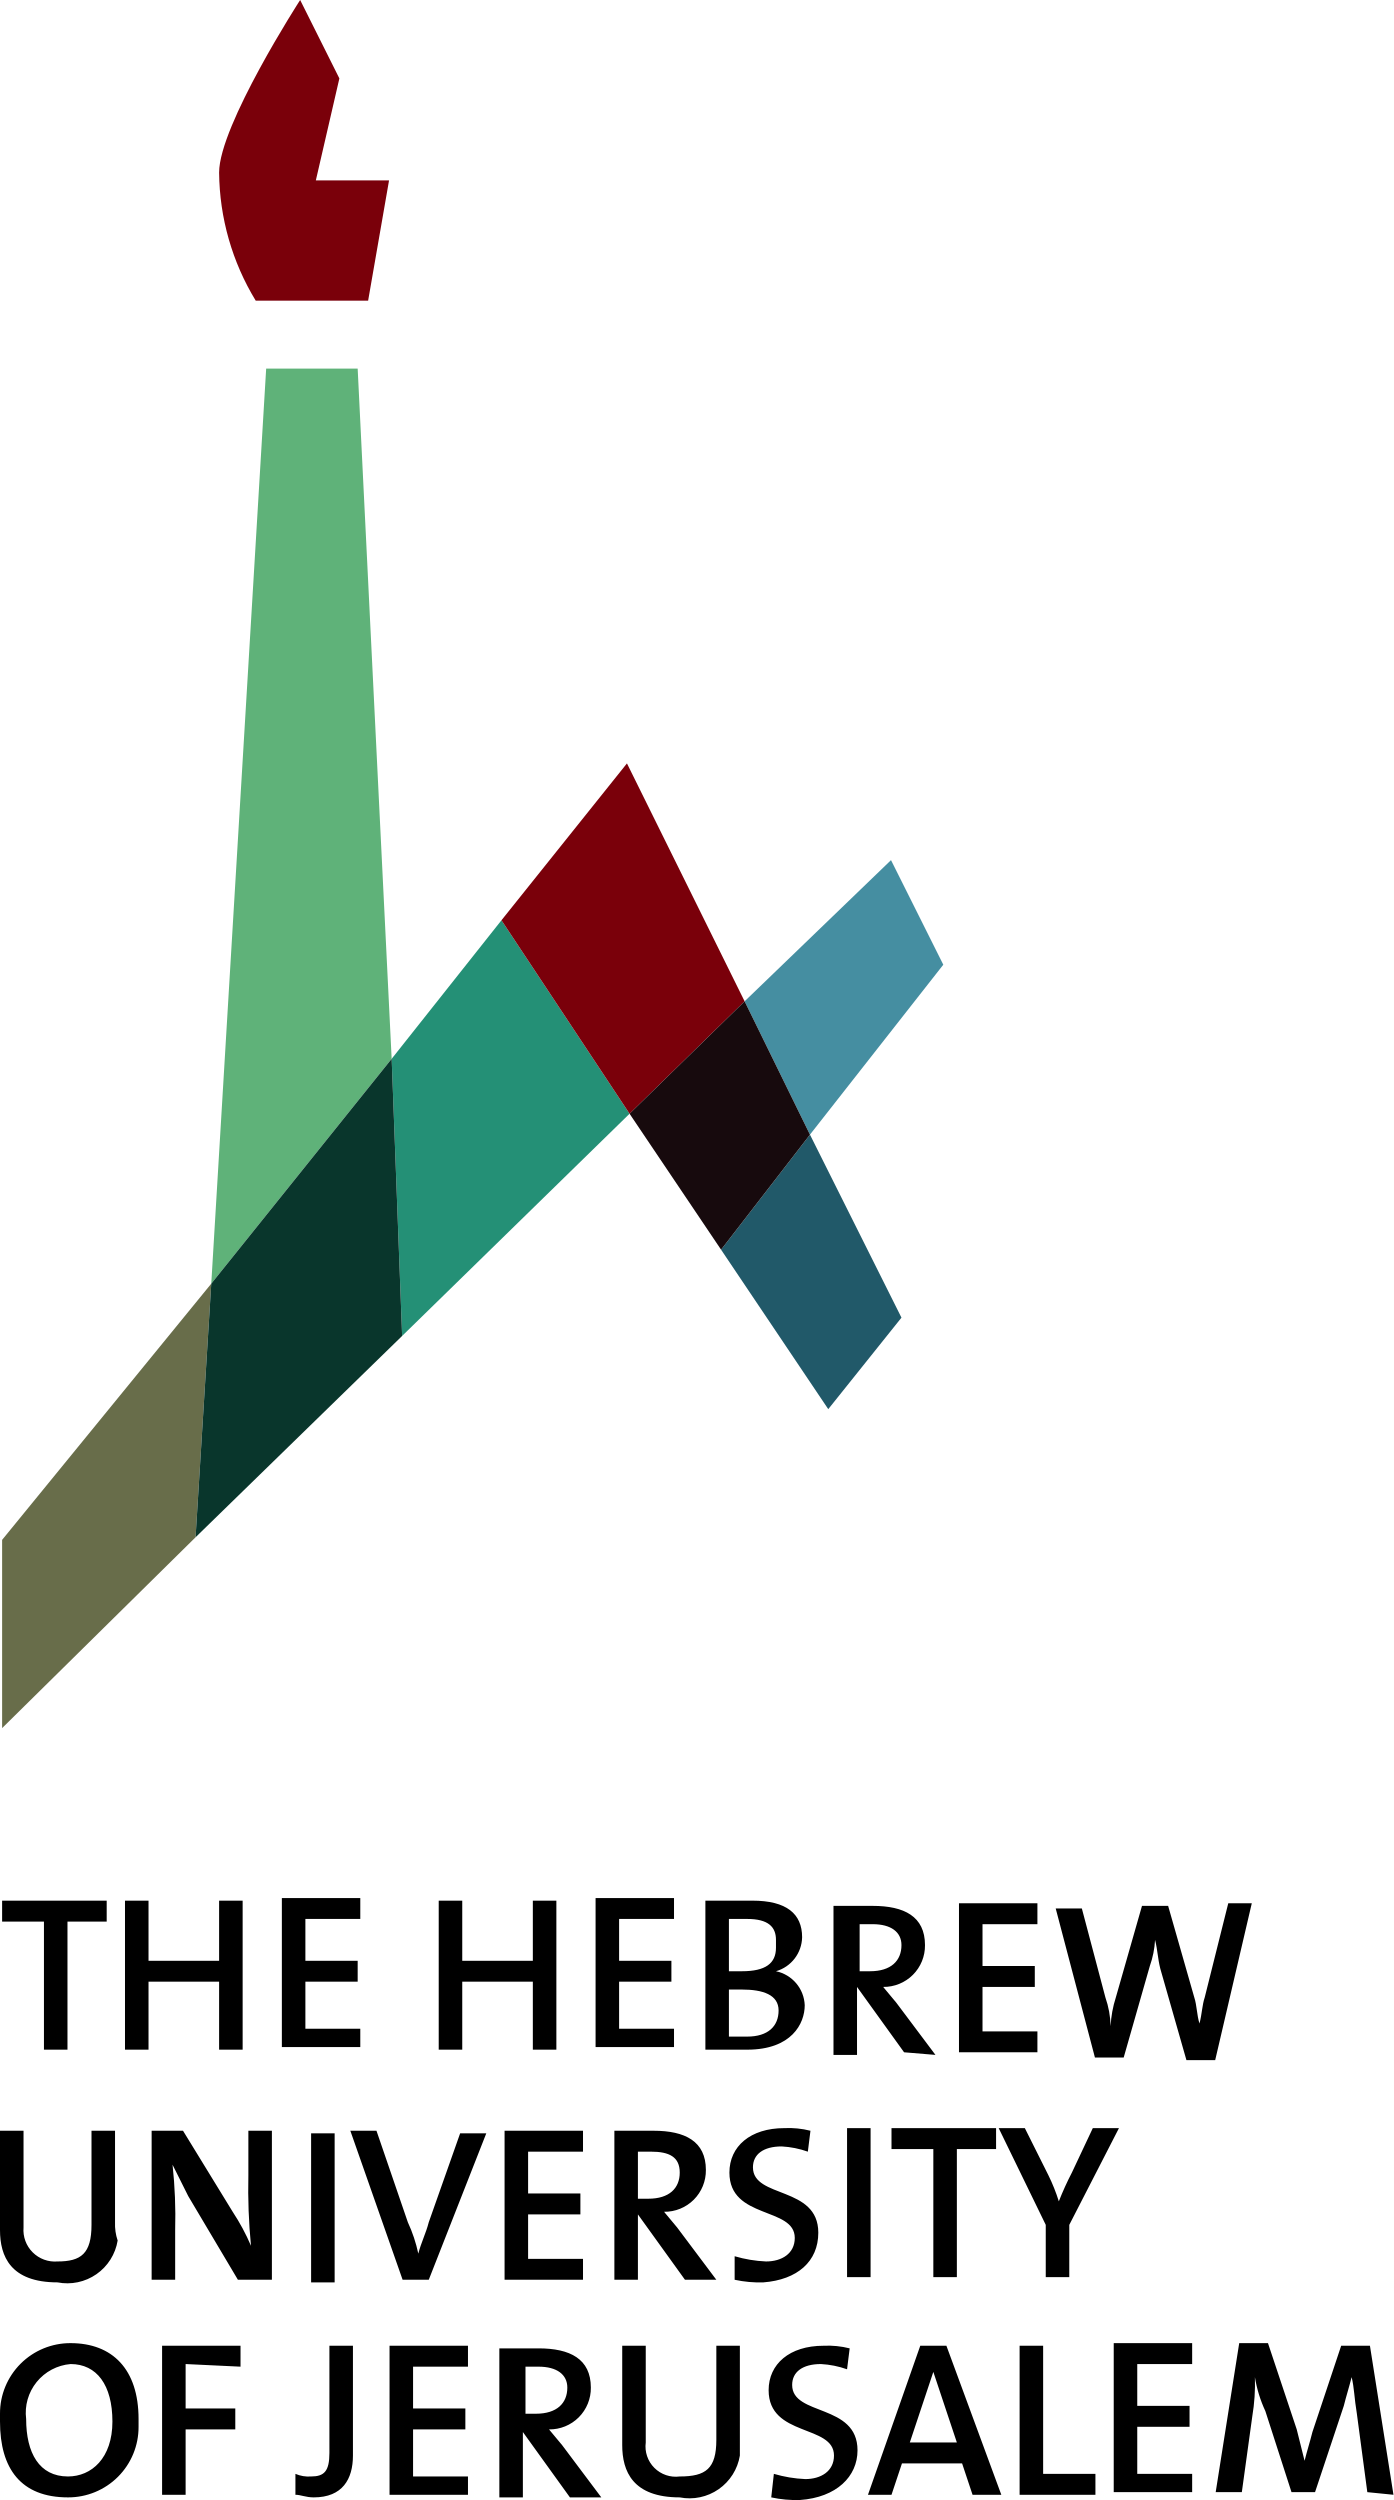
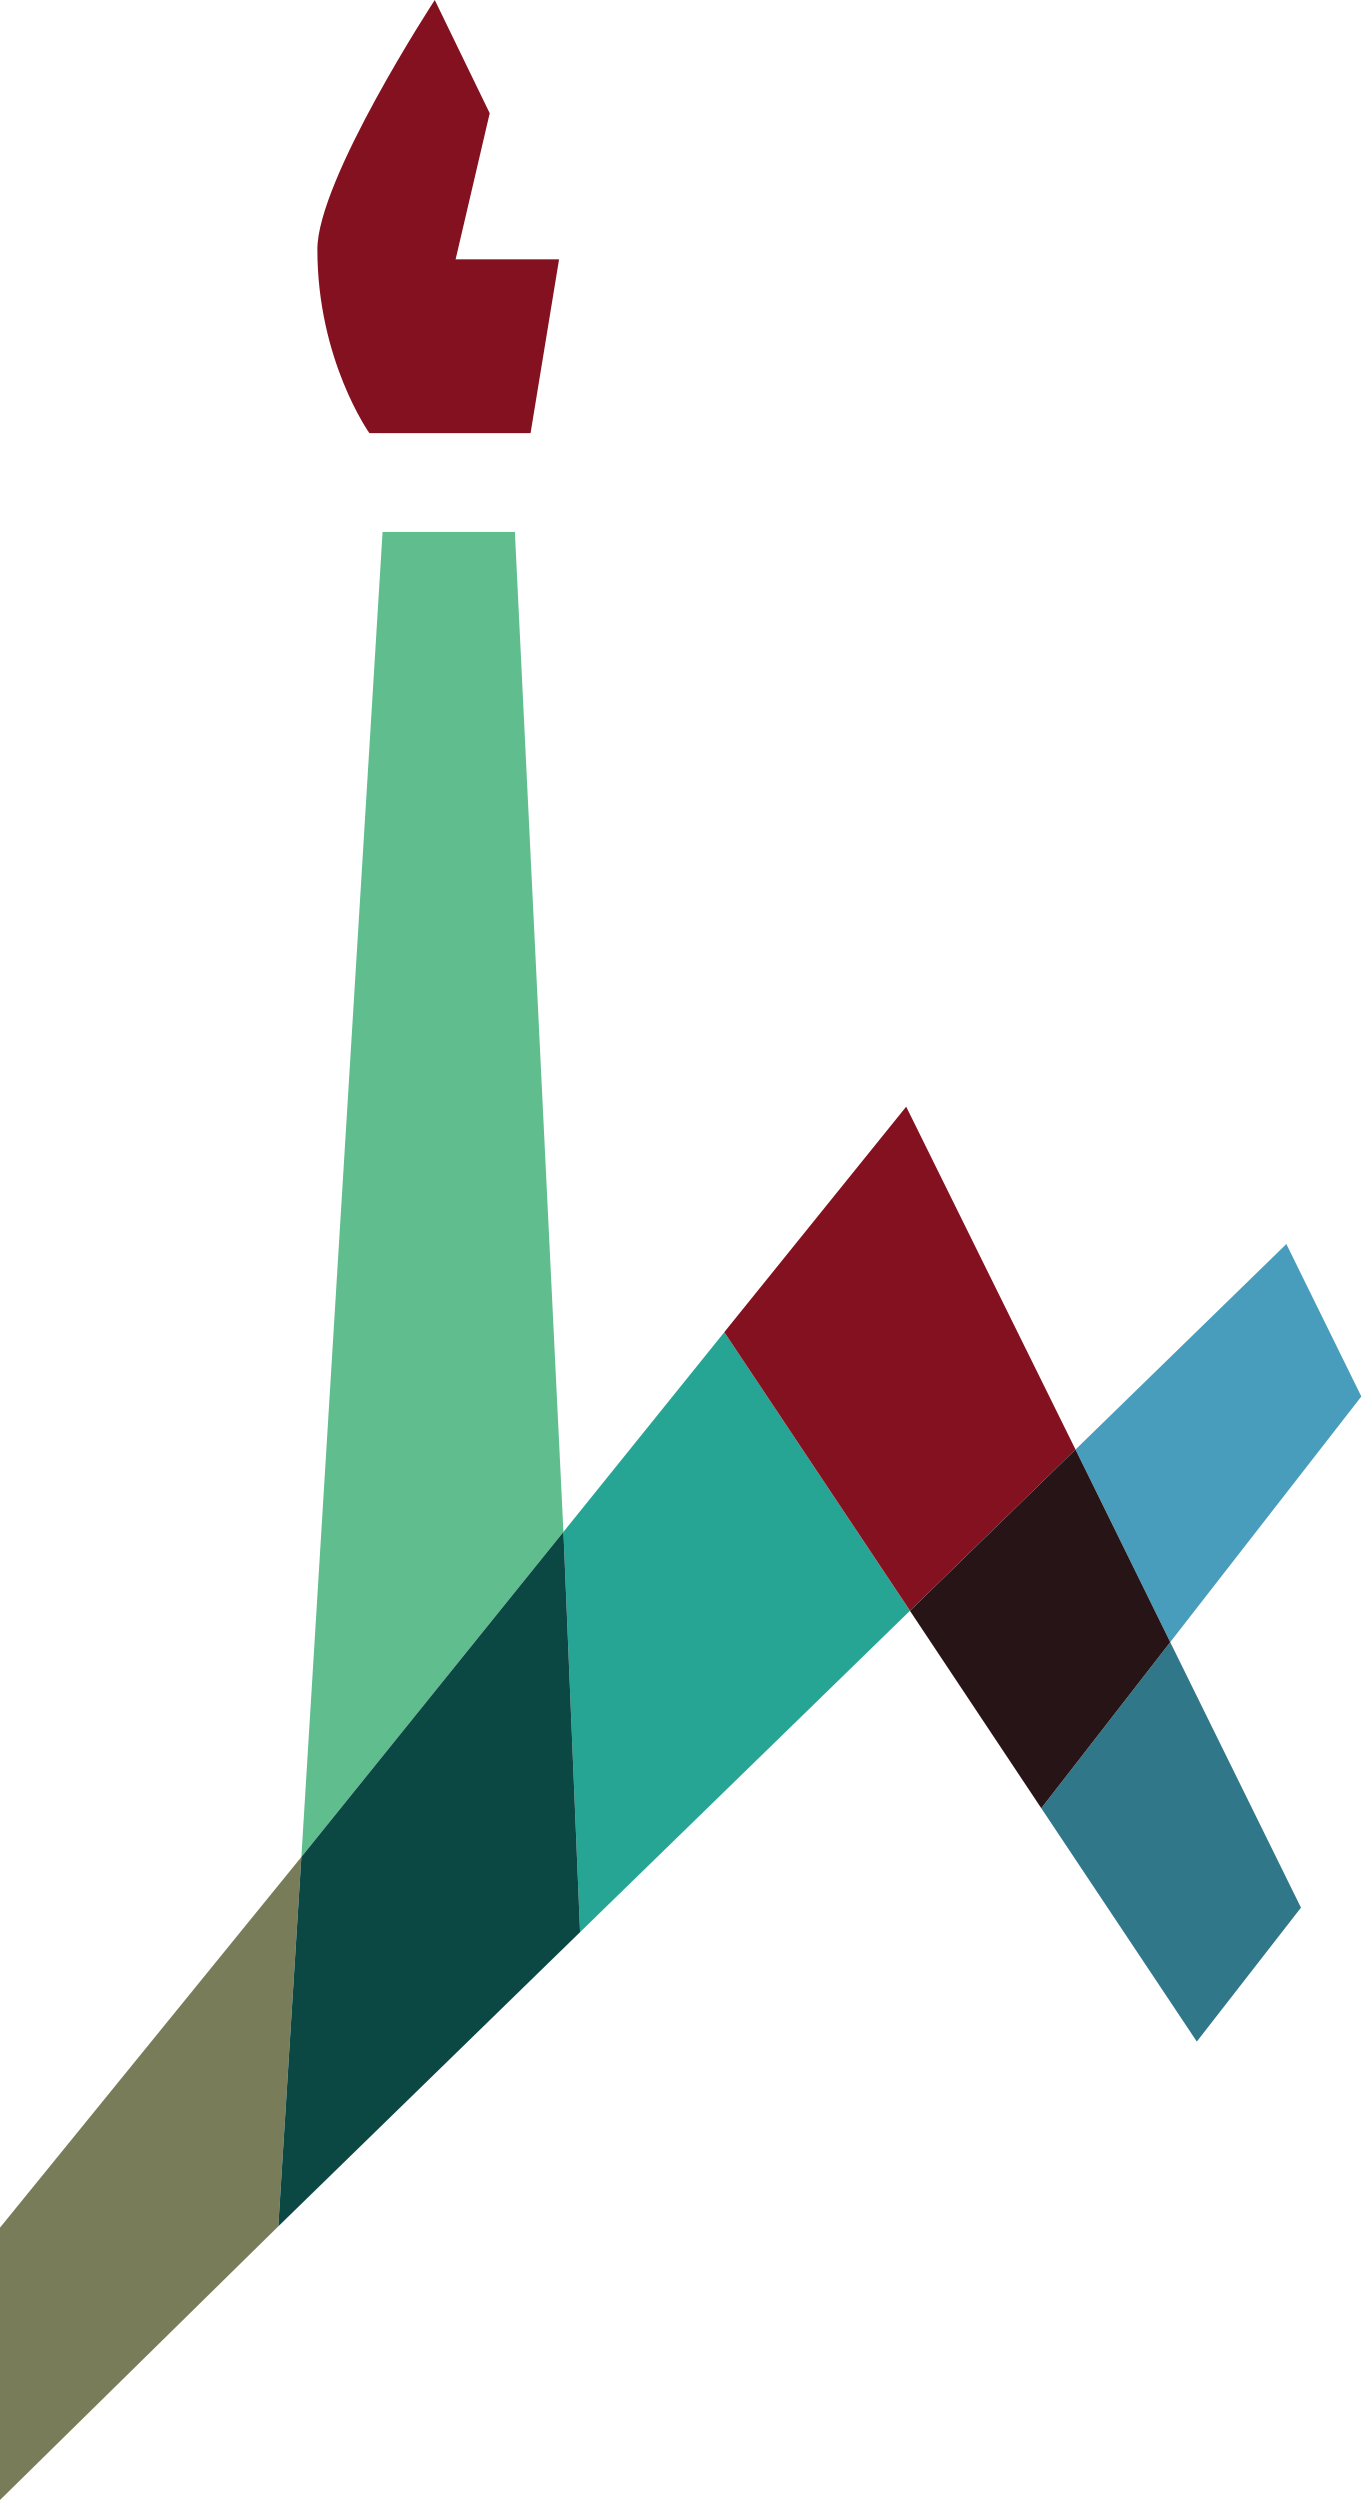
- <svg xmlns="http://www.w3.org/2000/svg" width="53.3" height="95.625" viewBox="0 0 53.3 95.625">
-   <g id="HUJI_Hebrew_University_of_Jerusalem" data-name="HUJI Hebrew University of Jerusalem" transform="translate(-22.919 -50)">
-     <path id="Path_3" data-name="Path 3" d="M121.219,117.425l-.9-5.7h-1.1l-1.1,3.3c-.1.4-.2.7-.3,1.1h0l-.3-1.2-1.1-3.3h-1.1l-.9,5.7h1l.4-2.9a7.568,7.568,0,0,0,.1-1.5h0a4.951,4.951,0,0,0,.4,1.3l1,3.1h.9l1.1-3.3c.1-.4.2-.7.3-1.1h0c.1.4.1.8.2,1.4l.4,3Zm-7.7,0v-.8h-2.1v-1.8h2v-.8h-2v-1.6h2.1v-.8h-3v5.7h3Zm-3.7,0v-.8h-2v-4.9h-.9v5.7h2.9Zm-5.3-2h-1.8l.6-1.8.3-.9h0l.3.9Zm1.7,2-2.1-5.7h-1l-.67,1.91-1.33,3.79h.9l.4-1.2h2.3l.4,1.2Zm-5.5-1.7c0-1.8-2.5-1.3-2.5-2.5,0-.5.4-.8,1.1-.8a3.553,3.553,0,0,1,1,.2l.1-.8a3.4,3.4,0,0,0-1-.1c-1.3,0-2.1.7-2.1,1.7,0,1.8,2.5,1.3,2.5,2.5,0,.6-.5.9-1.1.9a5.019,5.019,0,0,1-1.2-.2l-.1.9a4.485,4.485,0,0,0,1.1.1c1.4-.1,2.2-.9,2.2-1.9m-4.5-.5v-3.5h-.9v3.6c0,1.1-.4,1.4-1.4,1.4a1.158,1.158,0,0,1-1.3-1.3v-3.7h-.9v3.8c0,1,.4,2,2.2,2a1.951,1.951,0,0,0,2.3-1.6c0-.3,0-.5,0-.7m-6.6-1.9c0,.6-.4,1-1.2,1h-.4v-1.8h.5c.7,0,1.1.3,1.1.8m1.3,4.2-1.5-2-.5-.6a1.58,1.58,0,0,0,1.6-1.6c0-1.1-.8-1.5-2-1.5h-1.5v5.7h.9v-2.5h0l1.8,2.5Zm-5.1,0v-.8h-2.1v-1.8h2v-.8h-2v-1.6h2.1v-.8h-3v5.7h3Zm-4.4-1.6v-4.2h-.9v4.1c0,.7-.2.9-.7.9a1.268,1.268,0,0,1-.6-.1v.8c.2,0,.4.1.7.1,1.1,0,1.5-.7,1.5-1.6m-4.3-3.4v-.8h-3v5.7h.9v-2.5h1.9v-.8h-1.9v-1.7Zm-4.9,2.1c0,1.4-.8,2.1-1.7,2.1-1.1,0-1.6-.9-1.6-2.2a1.871,1.871,0,0,1,1.7-2.1c1,0,1.6.8,1.6,2.2m1-.1c0-1.9-1-2.9-2.6-2.9a2.689,2.689,0,0,0-2.7,2.7v.3c0,1.8.8,2.9,2.6,2.9a2.689,2.689,0,0,0,2.7-2.7v-.3m37.5-11.124h-1l-.8,1.7a11.723,11.723,0,0,0-.5,1.1h0a6.9,6.9,0,0,0-.4-1l-.9-1.8h-1l1.8,3.7v2h.9v-2Zm-4.7.8v-.8h-4v.8h1.6v4.9h.9v-4.9Zm-4.8-.8h-.9v5.7h.9Zm-2,4c0-1.8-2.5-1.3-2.5-2.5,0-.5.4-.8,1.1-.8a3.553,3.553,0,0,1,1,.2l.1-.8a3.4,3.4,0,0,0-1-.1c-1.3,0-2.1.7-2.1,1.7,0,1.8,2.5,1.3,2.5,2.5,0,.6-.5.9-1.1.9a5.019,5.019,0,0,1-1.2-.2v.9a4.484,4.484,0,0,0,1.1.1c1.3-.1,2.1-.8,2.1-1.9m-5.3-2.3c0,.6-.4,1-1.2,1h-.4v-1.8h.5c.7,0,1.1.2,1.1.8m1.4,4.1-1.5-2-.5-.6a1.58,1.58,0,0,0,1.6-1.6c0-1.1-.8-1.5-2-1.5h-1.5v5.7h.9v-2.5h0l1.8,2.5Zm-5.1,0v-.8h-2.1v-1.7h2v-.8h-2v-1.6h2.1v-.8h-3v5.7h3Zm-3.7-5.6h-1l-1.2,3.4c-.1.4-.3.8-.4,1.2h0a5.638,5.638,0,0,0-.4-1.2l-1.2-3.5h-1l2,5.7h1Zm-5.8,0h-.9v5.7h.9Zm-2.4,5.6v-5.7h-.9v1.7a22.622,22.622,0,0,0,.1,2.7,8.264,8.264,0,0,0-.7-1.3l-1.9-3.1h-1.2v5.7h.9v-1.9a18.521,18.521,0,0,0-.1-2.5l.6,1.2,1.9,3.2h1.3Zm-6-2.2v-3.5h-.9v3.6c0,1.1-.4,1.4-1.3,1.4a1.206,1.206,0,0,1-1.3-1.3v-3.7h-.9v3.8c0,1,.4,2,2.2,2a1.951,1.951,0,0,0,2.3-1.6,1.952,1.952,0,0,1-.1-.7M115.8,94.8h-.9l-.9,3.6c-.1.3-.1.6-.2,1h0c-.1-.3-.1-.7-.2-1l-1-3.5h-1l-1,3.5a4.253,4.253,0,0,0-.2,1.1h0a3.6,3.6,0,0,0-.2-1.1l-.9-3.4h-1l1.5,5.7h1.1l1-3.5a3.553,3.553,0,0,0,.2-1h0c.1.4.1.7.2,1.1l1,3.5h1.1Zm-8.2,5.7v-.8h-2.1V98h2v-.8h-2V95.6h2.1v-.8h-3v5.7h3Zm-5.2-4.1c0,.6-.4,1-1.2,1h-.4V95.6h.5c.7,0,1.1.3,1.1.8m1.3,4.2-1.5-2-.5-.6a1.58,1.58,0,0,0,1.6-1.6c0-1.1-.8-1.5-2-1.5H99.8v5.7h.9V98h0l1.8,2.5Zm-6-1.7c0,.6-.4,1-1.2,1h-.7V98.1h.5c.8,0,1.4.2,1.4.8m-.1-2.4c0,.6-.4.9-1.3.9h-.5v-2h.7c.8,0,1.1.3,1.1.8m1.1,2.5a1.384,1.384,0,0,0-1.1-1.3h0a1.381,1.381,0,0,0,1-1.3c0-.9-.6-1.4-1.9-1.4H94.9v5.7h1.6c1.7,0,2.2-1,2.2-1.7m-5,1.7v-.8H91.6V97.8h2V97h-2V95.4h2.1v-.8h-3v5.7h3Zm-4.5,0V94.7h-.9V97H85.6V94.7h-.9v5.7h.9V97.8h2.7v2.6Zm-7.5,0v-.8H79.6V97.8h2V97h-2V95.4h2.1v-.8h-3v5.7h3Zm-4.5,0V94.7h-.9V97H73.6V94.7h-.9v5.7h.9V97.8h2.7v2.6ZM72,95.5v-.8H68v.8h1.6v4.9h.9V95.5Z" transform="translate(-45 28)" />
-     <path id="Path_4" data-name="Path 4" d="M50.5,97.8l4.1,6.1,2.8-3.5-3.5-7Z" fill="#215969" />
-     <path id="Path_5" data-name="Path 5" d="M31,99.1l-8,9.8v7.2l7.4-7.3Z" fill="#686d4a" />
-     <path id="Path_6" data-name="Path 6" d="M37.9,90.5l.4,10.6L47,92.6l-4.9-7.4Z" fill="#249076" />
-     <path id="Path_7" data-name="Path 7" d="M46.9,79.2l-4.8,6L47,92.6l4.4-4.3Z" fill="#7a000a" />
-     <path id="Path_8" data-name="Path 8" d="M59,86.9l-2-4-5.6,5.4,2.5,5.1Z" fill="#458ea1" />
-     <path id="Path_9" data-name="Path 9" d="M50.5,97.8l3.4-4.4-2.5-5.1L47,92.6Z" fill="#170a0d" />
-     <path id="Path_10" data-name="Path 10" d="M36.6,64.1H33.1L31,99.1l6.9-8.6Z" fill="#5fb279" />
-     <path id="Path_11" data-name="Path 11" d="M31,99.1l-.6,9.7,7.9-7.7-.4-10.6Z" fill="#09362c" />
-     <path id="Path_12" data-name="Path 12" d="M35.9,53l-1.5-3s-3.1,4.8-3.1,6.6a9.578,9.578,0,0,0,1.4,4.9H37l.8-4.6H35Z" fill="#7a000a" />
+ <svg xmlns="http://www.w3.org/2000/svg" width="31.078mm" height="57.072mm" viewBox="0 0 110.119 202.224" id="svg3684" version="1.1">
+   <defs id="defs3686" />
+   <g id="layer1" transform="translate(-321.3693,-421.2501)">
+     <g id="g6955" transform="matrix(4.074012,0,0,-4.074012,-692.1981,2895.542)">
+       <g transform="translate(269.4633,571.4332)" id="g4634">
+         <path id="path4636" style="fill:#2f7789;fill-opacity:1;fill-rule:nonzero;stroke:none" d="M 0,0 3.088,-4.633 5.156,-1.974 2.56,3.297 Z" />
+       </g>
+       <g transform="translate(254.7725,570.4657)" id="g4638">
+         <path id="path4640" style="fill:#797c58;fill-opacity:1;fill-rule:nonzero;stroke:none" d="m 0,0 -5.984,-7.36 v -5.408 l 5.526,5.434 z" />
+       </g>
+       <g transform="translate(259.9753,576.9196)" id="g4642">
+         <path id="path4644" style="fill:#26a594;fill-opacity:1;fill-rule:nonzero;stroke:none" d="M 0,0 0.33,-7.947 6.88,-1.566 3.194,3.965 Z" />
+       </g>
+       <g transform="translate(266.7808,585.3624)" id="g4646">
+         <path id="path4648" style="fill:#83111f;fill-opacity:1;fill-rule:nonzero;stroke:none" d="m 0,0 -3.612,-4.477 3.687,-5.531 3.287,3.201 z" />
+       </g>
+       <g transform="translate(275.818,579.6082)" id="g4650">
+         <path id="path4652" style="fill:#489cbc;fill-opacity:1;fill-rule:nonzero;stroke:none" d="m 0,0 -1.489,3.027 -4.186,-4.08 1.88,-3.825 z" />
+       </g>
+       <g transform="translate(269.4633,571.4332)" id="g4654">
+         <path id="path4656" style="fill:#261417;fill-opacity:1;fill-rule:nonzero;stroke:none" d="M 0,0 2.56,3.297 0.679,7.122 -2.608,3.92 Z" />
+       </g>
+       <path transform="translate(259.0115,596.7738)" id="path4660" style="fill:#60bd8d;fill-opacity:1;fill-rule:nonzero;stroke:none" d="m 0,0 h -2.627 l -1.612,-26.308 5.203,6.454 z" />
+       <g transform="translate(254.7725,570.4657)" id="g4662">
+         <path id="path4664" style="fill:#0b4843;fill-opacity:1;fill-rule:nonzero;stroke:none" d="m 0,0 -0.458,-7.334 5.991,5.841 -0.33,7.947 z" />
+       </g>
+       <g transform="translate(258.5118,605.0873)" id="g4666">
+         <path id="path4668" style="fill:#83111f;fill-opacity:1;fill-rule:nonzero;stroke:none" d="m 0,0 -1.091,2.248 c 0,0 -2.331,-3.566 -2.331,-4.951 0,-2.199 1.033,-3.649 1.033,-3.649 h 3.2 l 0.566,3.451 h -2.054 z" />
+       </g>
+     </g>
  </g>
</svg>
